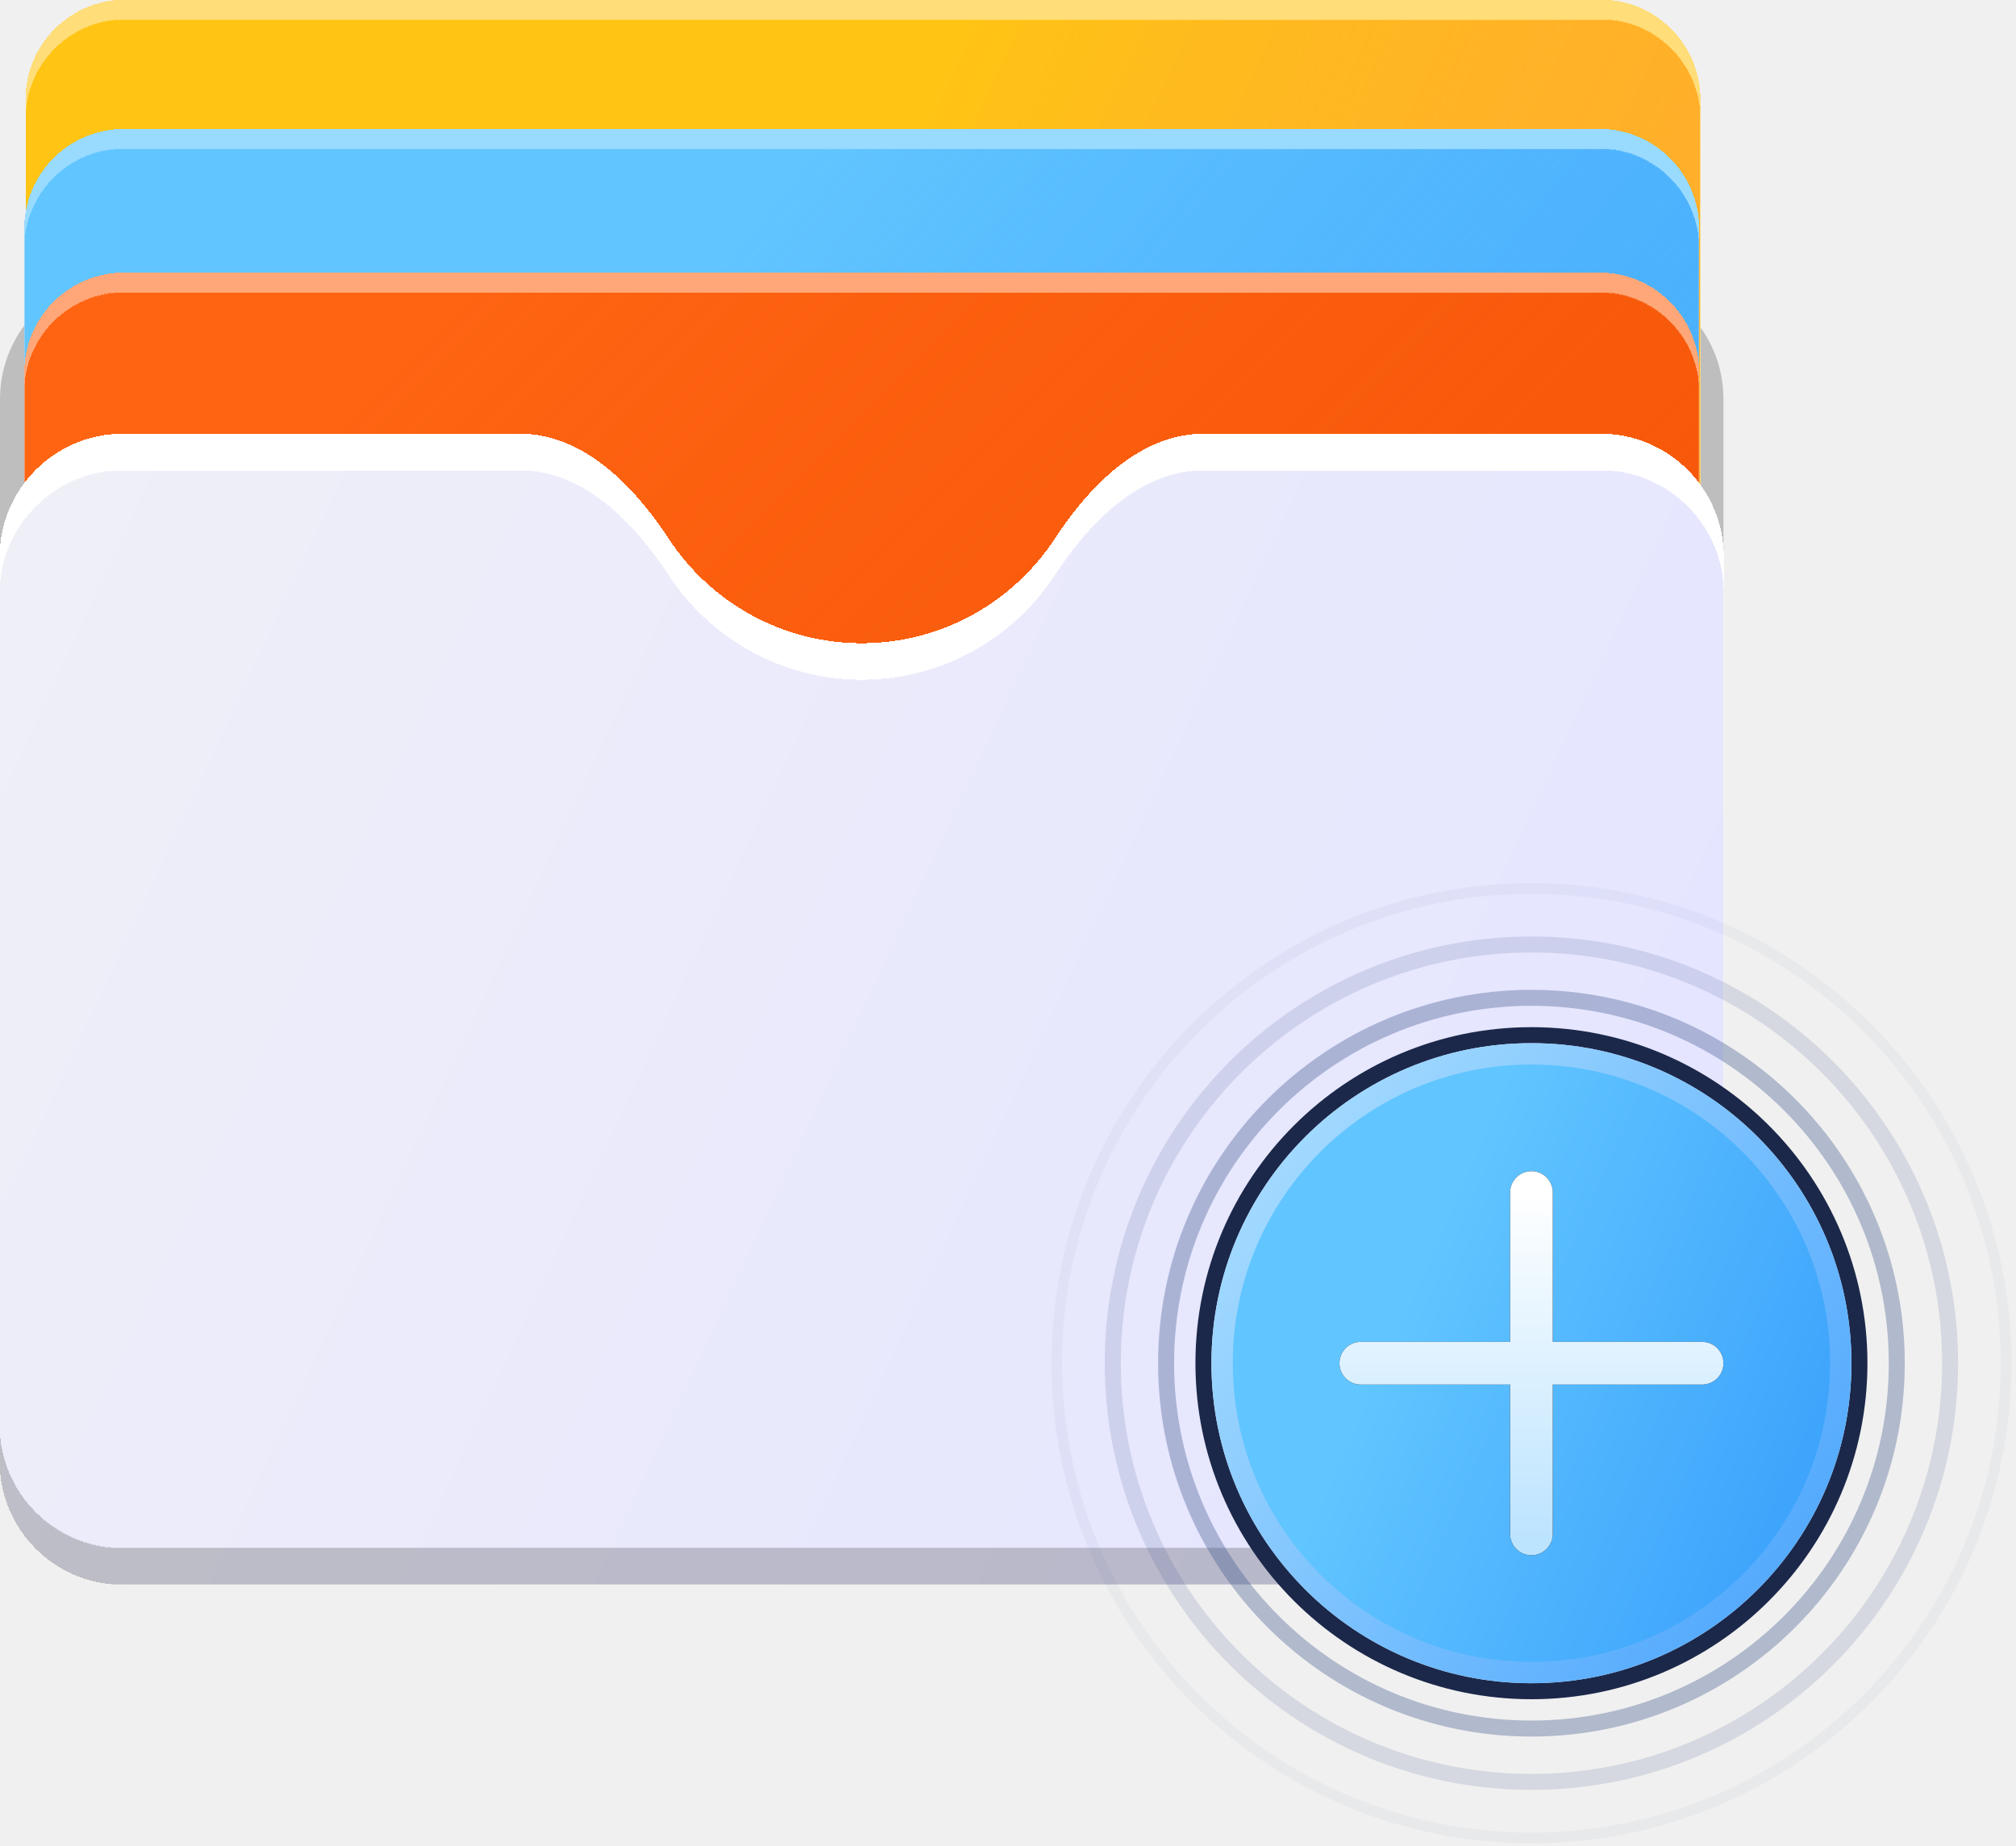
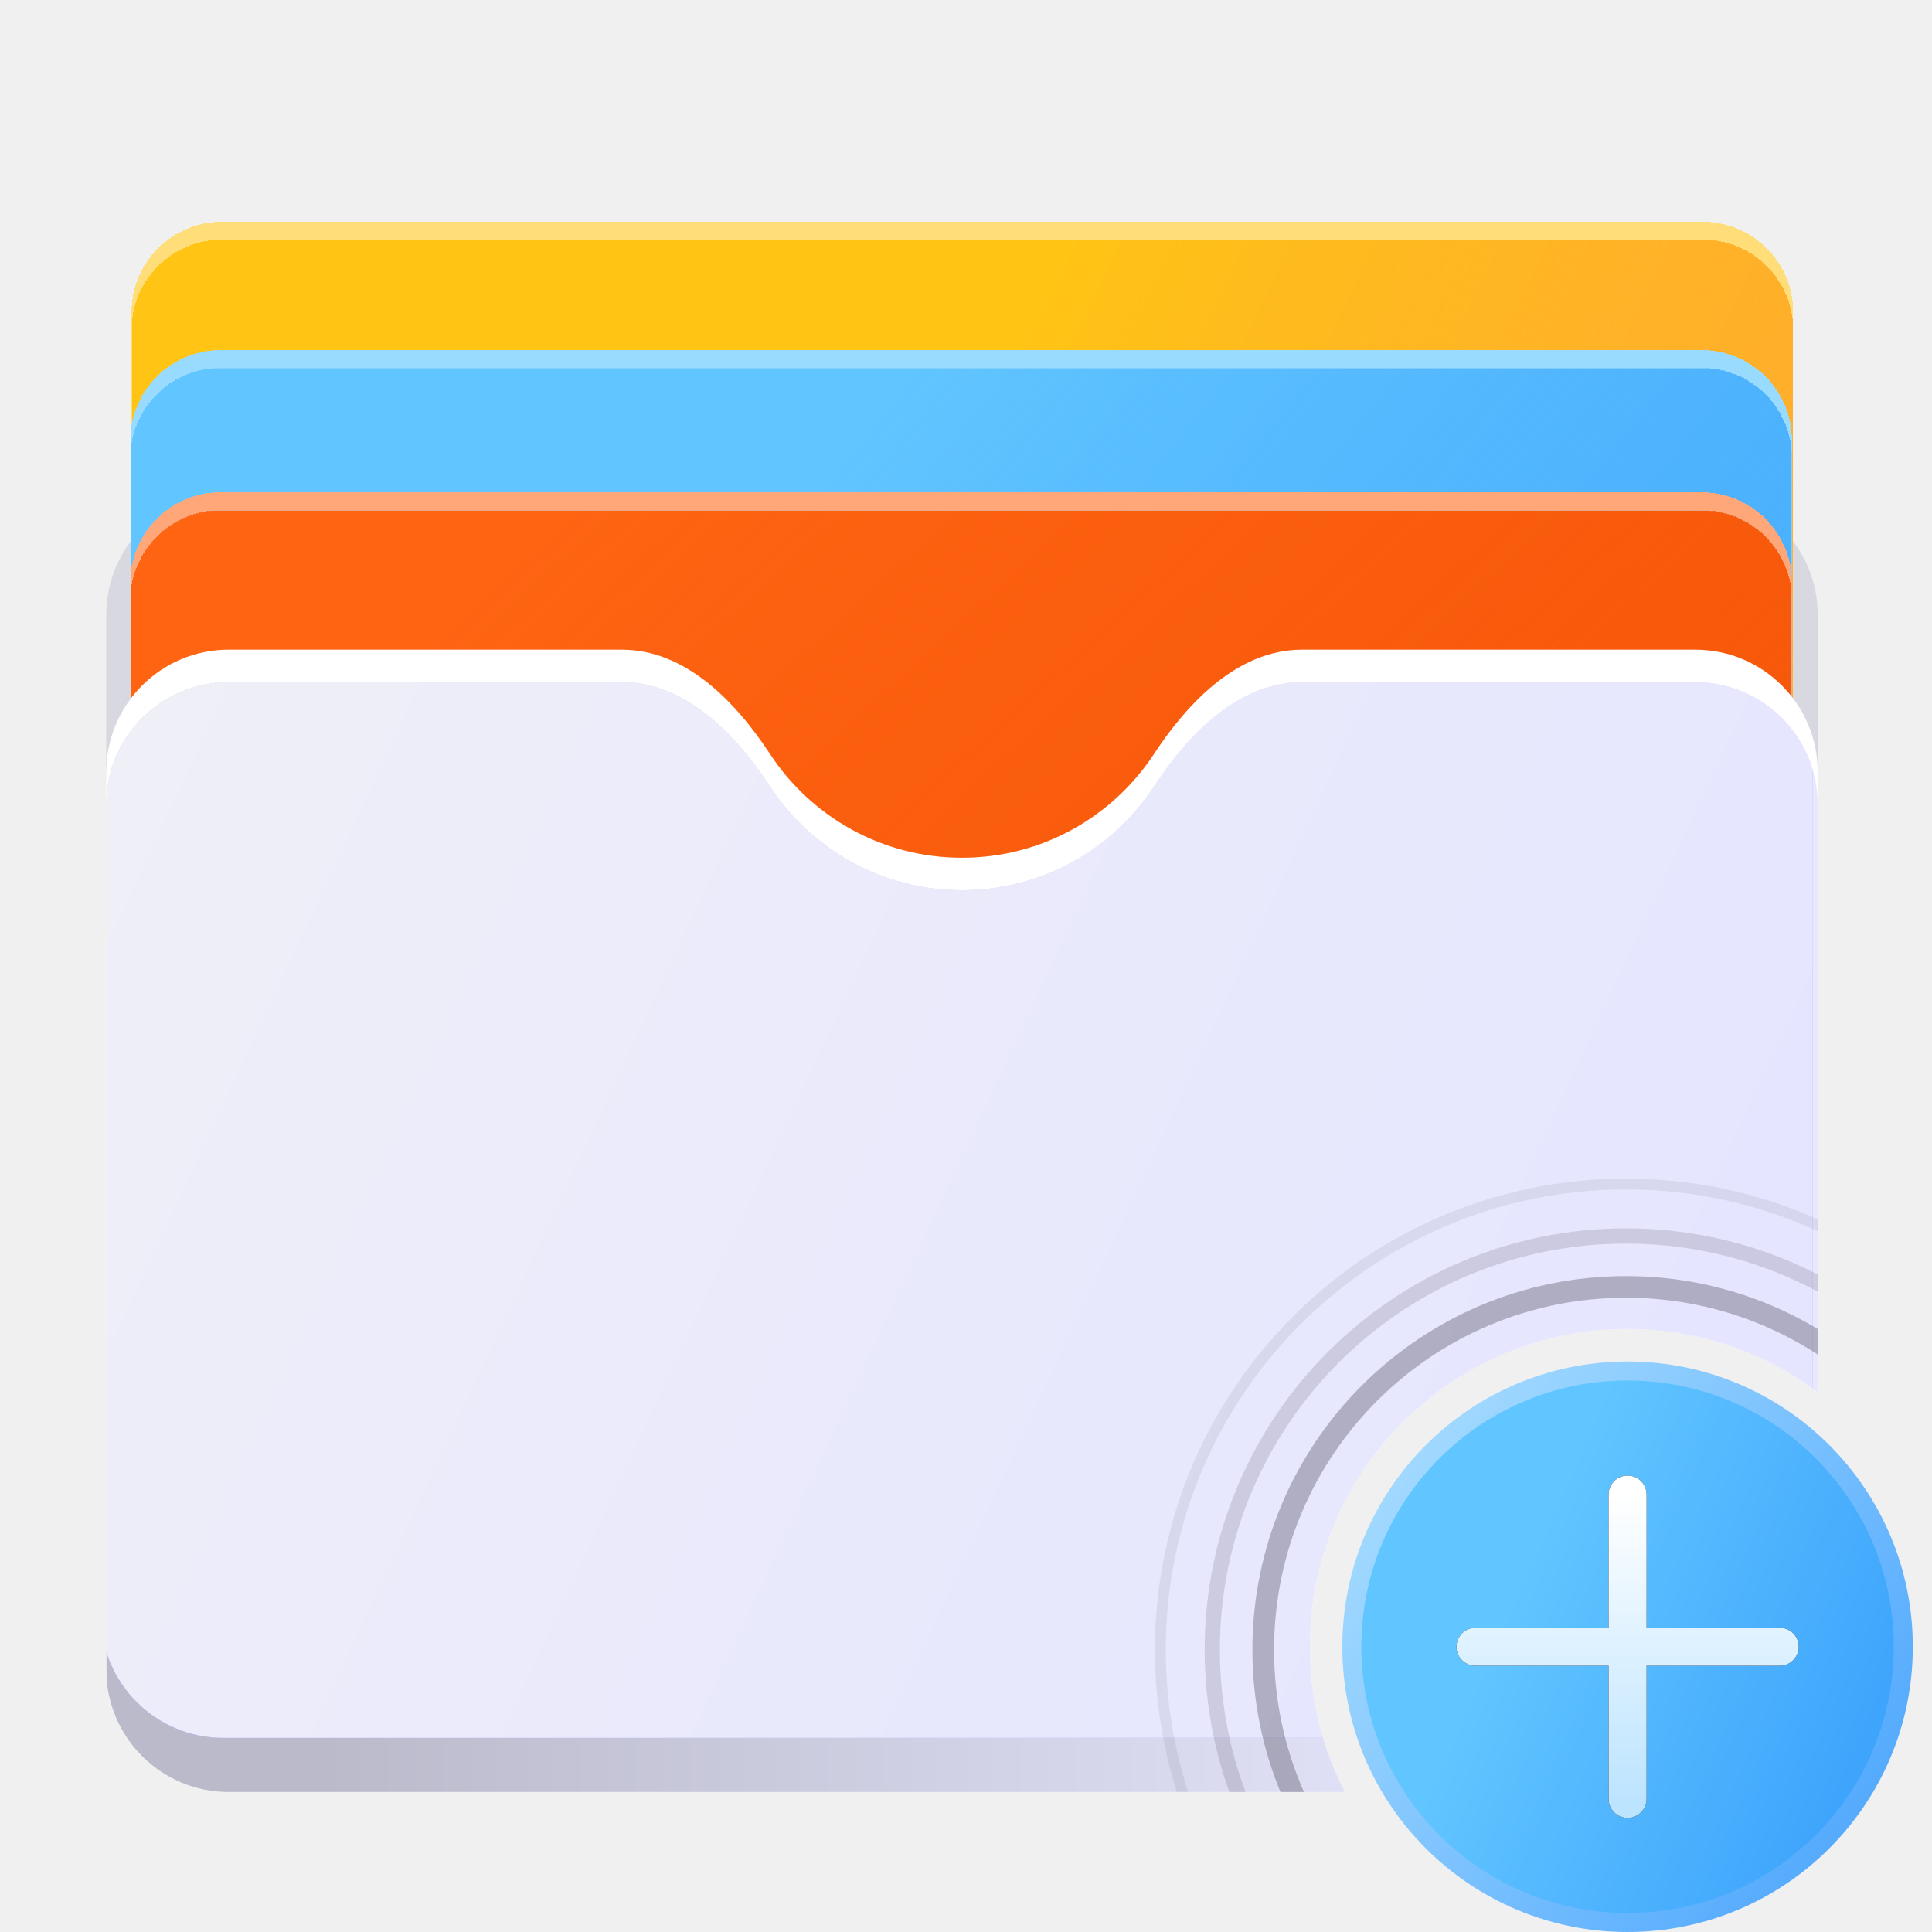
- <svg xmlns="http://www.w3.org/2000/svg" width="189" height="173" viewBox="0 0 189 173" fill="none">
-   <rect y="25.852" width="161.573" height="37.97" rx="11.552" fill="#EEEEEE" />
-   <rect y="25.852" width="161.573" height="37.97" rx="11.552" fill="black" fill-opacity="0.2" />
-   <g filter="url(#filter0_i_4659_22215)">
-     <rect x="2.425" width="156.956" height="85.868" rx="9.354" fill="#EFEFF8" />
-     <rect x="2.425" width="156.956" height="85.868" rx="9.354" fill="#FFC414" />
-     <rect x="2.425" width="156.956" height="85.868" rx="9.354" fill="url(#paint0_linear_4659_22215)" />
+ <svg xmlns="http://www.w3.org/2000/svg" width="200" height="200" viewBox="0 0 200 200" fill="none">
+   <rect x="11" y="50.978" width="177.171" height="41.635" rx="12.668" fill="#EFEFF8" />
+   <rect x="11" y="50.978" width="177.171" height="41.635" rx="12.668" fill="black" fill-opacity="0.1" />
+   <g filter="url(#filter0_i_5223_9249)">
+     <rect x="13.656" y="23.001" width="171.942" height="94.066" rx="9.354" fill="#EFEFF8" />
+     <rect x="13.656" y="23.001" width="171.942" height="94.066" rx="9.354" fill="#FFC414" />
+     <rect x="13.656" y="23.001" width="171.942" height="94.066" rx="9.354" fill="url(#paint0_linear_5223_9249)" />
  </g>
-   <g filter="url(#filter1_i_4659_22215)">
-     <rect x="2.309" y="12.119" width="156.956" height="85.868" rx="9.354" fill="#61C5FF" />
-     <rect x="2.309" y="12.119" width="156.956" height="85.868" rx="9.354" fill="url(#paint1_linear_4659_22215)" />
+   <g filter="url(#filter1_i_5223_9249)">
+     <rect x="13.529" y="36.277" width="171.942" height="94.066" rx="9.354" fill="#61C5FF" />
+     <rect x="13.529" y="36.277" width="171.942" height="94.066" rx="9.354" fill="url(#paint1_linear_5223_9249)" />
  </g>
-   <g filter="url(#filter2_i_4659_22215)">
-     <rect x="2.31" y="25.585" width="156.956" height="85.868" rx="9.354" fill="#FF630F" />
-     <rect x="2.31" y="25.585" width="156.956" height="85.868" rx="9.354" fill="url(#paint2_linear_4659_22215)" />
+   <g filter="url(#filter2_ii_5223_9249)">
+     <rect x="13.529" y="51" width="171.942" height="86" rx="9.354" fill="#FF630F" />
+     <rect x="13.529" y="51" width="171.942" height="86" rx="9.354" fill="url(#paint2_linear_5223_9249)" />
  </g>
-   <g filter="url(#filter3_ii_4659_22215)">
-     <path d="M150.019 40.692C156.4 40.692 161.573 45.866 161.573 52.247V136.981C161.573 143.363 156.4 148.536 150.019 148.536H11.556C5.174 148.536 0.001 143.363 0.001 136.981V52.247C0.001 45.866 5.174 40.692 11.556 40.692H48.684C54.652 40.692 59.388 45.548 62.661 50.538C66.532 56.438 73.204 60.335 80.788 60.335C88.372 60.335 95.044 56.438 98.915 50.538C102.189 45.548 106.924 40.692 112.893 40.692H150.019Z" fill="url(#paint3_linear_4659_22215)" />
+   <path d="M64.381 67.255C70.926 67.255 76.119 72.579 79.709 78.052C83.953 84.522 91.269 88.795 99.585 88.795C107.901 88.795 115.218 84.522 119.462 78.052C123.052 72.579 128.245 67.255 134.79 67.255H175.501C182.499 67.255 188.172 72.927 188.172 79.925V144.119C182.683 140.012 175.869 137.579 168.486 137.579C150.321 137.579 135.595 152.306 135.595 170.472C135.595 175.89 136.905 181.003 139.227 185.51H23.67C16.673 185.51 11 179.837 11 172.84V79.925C11 72.927 16.672 67.255 23.67 67.255H64.381Z" fill="white" />
+   <mask id="mask0_5223_9249" style="mask-type:alpha" maskUnits="userSpaceOnUse" x="11" y="67" width="178" height="119">
+     <path d="M64.381 67.256C70.926 67.256 76.119 72.58 79.709 78.053C83.953 84.522 91.269 88.796 99.585 88.796C107.901 88.796 115.218 84.523 119.462 78.053C123.052 72.58 128.245 67.256 134.79 67.256H175.501C182.499 67.256 188.172 72.928 188.172 79.926V144.12C182.683 140.013 175.869 137.58 168.486 137.58C150.321 137.58 135.595 152.307 135.595 170.473C135.595 175.891 136.905 181.004 139.227 185.511H23.67C16.673 185.511 11 179.838 11 172.841V79.926C11 72.928 16.672 67.256 23.67 67.256H64.381Z" fill="url(#paint3_linear_5223_9249)" />
+   </mask>
+   <g mask="url(#mask0_5223_9249)">
+     <path d="M175.501 70.622C182.498 70.622 188.172 76.295 188.172 83.292V176.207C188.172 183.205 182.499 188.877 175.501 188.877H23.67C16.672 188.877 11 183.204 11 176.207V83.292C11 76.295 16.673 70.622 23.67 70.622H64.381C70.926 70.622 76.119 75.946 79.709 81.419C83.952 87.889 91.269 92.162 99.585 92.162C107.901 92.162 115.218 87.889 119.462 81.419C123.052 75.946 128.245 70.622 134.79 70.622H175.501Z" fill="url(#paint4_linear_5223_9249)" />
+     <mask id="mask1_5223_9249" style="mask-type:alpha" maskUnits="userSpaceOnUse" x="11" y="70" width="178" height="119">
+       <path d="M175.501 70.622C182.498 70.622 188.172 76.295 188.172 83.292V176.207C188.172 183.205 182.499 188.877 175.501 188.877H23.67C16.672 188.877 11 183.204 11 176.207V83.292C11 76.295 16.673 70.622 23.67 70.622H64.381C70.926 70.622 76.119 75.946 79.709 81.419C83.952 87.889 91.269 92.162 99.585 92.162C107.901 92.162 115.218 87.889 119.462 81.419C123.052 75.946 128.245 70.622 134.79 70.622H175.501Z" fill="url(#paint5_linear_5223_9249)" />
+       <path d="M175.501 70.622C182.498 70.622 188.172 76.295 188.172 83.292V176.207C188.172 183.205 182.499 188.877 175.501 188.877H23.67C16.672 188.877 11 183.204 11 176.207V83.292C11 76.295 16.673 70.622 23.67 70.622H64.381C70.926 70.622 76.119 75.946 79.709 81.419C83.952 87.889 91.269 92.162 99.585 92.162C107.901 92.162 115.218 87.889 119.462 81.419C123.052 75.946 128.245 70.622 134.79 70.622H175.501Z" fill="url(#paint6_linear_5223_9249)" />
+     </mask>
+     <g mask="url(#mask1_5223_9249)">
+       <path d="M174.94 61.655C181.938 61.655 187.611 67.328 187.611 74.325V167.24C187.611 174.238 181.938 179.91 174.94 179.91H23.109C16.112 179.91 10.44 174.238 10.44 167.24V74.325C10.44 67.328 16.112 61.655 23.109 61.655H63.82C70.365 61.655 75.558 66.98 79.148 72.452C83.392 78.922 90.709 83.195 99.024 83.195C107.34 83.195 114.657 78.922 118.901 72.452C122.491 66.98 127.683 61.655 134.229 61.655H174.94Z" fill="url(#paint7_linear_5223_9249)" />
+       <path d="M174.94 61.655C181.938 61.655 187.611 67.328 187.611 74.325V167.24C187.611 174.238 181.938 179.91 174.94 179.91H23.109C16.112 179.91 10.44 174.238 10.44 167.24V74.325C10.44 67.328 16.112 61.655 23.109 61.655H63.82C70.365 61.655 75.558 66.98 79.148 72.452C83.392 78.922 90.709 83.195 99.024 83.195C107.34 83.195 114.657 78.922 118.901 72.452C122.491 66.98 127.683 61.655 134.229 61.655H174.94Z" fill="#7272FF" />
+       <path d="M174.94 61.655C181.938 61.655 187.611 67.328 187.611 74.325V167.24C187.611 174.238 181.938 179.91 174.94 179.91H23.109C16.112 179.91 10.44 174.238 10.44 167.24V74.325C10.44 67.328 16.112 61.655 23.109 61.655H63.82C70.365 61.655 75.558 66.98 79.148 72.452C83.392 78.922 90.709 83.195 99.024 83.195C107.34 83.195 114.657 78.922 118.901 72.452C122.491 66.98 127.683 61.655 134.229 61.655H174.94Z" fill="url(#paint8_linear_5223_9249)" />
+     </g>
+     <path d="M168.322 133.222C189.062 133.222 205.875 150.035 205.875 170.775C205.875 191.515 189.062 208.328 168.322 208.328C147.582 208.328 130.769 191.515 130.769 170.775C130.769 150.035 147.582 133.222 168.322 133.222Z" stroke="#312938" stroke-opacity="0.3" stroke-width="2.242" />
+     <path d="M168.321 127.949C191.973 127.949 211.146 147.123 211.146 170.774C211.146 194.426 191.973 213.6 168.321 213.6C144.67 213.6 125.496 194.426 125.496 170.774C125.496 147.123 144.67 127.949 168.321 127.949Z" stroke="#312938" stroke-opacity="0.15" stroke-width="1.576" />
+     <path d="M168.322 122.572C194.944 122.572 216.524 144.154 216.524 170.775C216.524 197.397 194.944 218.977 168.322 218.978C141.701 218.978 120.119 197.397 120.119 170.775C120.119 144.154 141.701 122.572 168.322 122.572Z" stroke="#312938" stroke-opacity="0.08" stroke-width="1.121" />
  </g>
-   <circle cx="143.572" cy="127.789" r="39.25" stroke="#3E5389" stroke-opacity="0.15" stroke-width="1.5" />
-   <circle cx="143.572" cy="127.789" r="44.5" stroke="#3E5389" stroke-opacity="0.05" />
-   <circle cx="143.572" cy="127.789" r="34.25" stroke="#3E5389" stroke-opacity="0.35" stroke-width="1.5" />
-   <path d="M143.572 97.039C160.555 97.039 174.322 110.806 174.322 127.789C174.322 144.772 160.555 158.539 143.572 158.539C126.59 158.539 112.822 144.772 112.822 127.789C112.822 110.806 126.59 97.039 143.572 97.039Z" stroke="#1B284A" stroke-width="1.5" />
-   <path d="M143.572 98.789C159.589 98.789 172.572 111.773 172.572 127.789C172.572 143.805 159.589 156.789 143.572 156.789C127.556 156.789 114.572 143.805 114.572 127.789C114.572 111.773 127.556 98.789 143.572 98.789Z" fill="#61C5FF" />
-   <path d="M143.572 98.789C159.589 98.789 172.572 111.773 172.572 127.789C172.572 143.805 159.589 156.789 143.572 156.789C127.556 156.789 114.572 143.805 114.572 127.789C114.572 111.773 127.556 98.789 143.572 98.789Z" fill="url(#paint4_linear_4659_22215)" />
-   <path d="M143.572 98.789C159.589 98.789 172.572 111.773 172.572 127.789C172.572 143.805 159.589 156.789 143.572 156.789C127.556 156.789 114.572 143.805 114.572 127.789C114.572 111.773 127.556 98.789 143.572 98.789Z" stroke="url(#paint5_linear_4659_22215)" stroke-width="2" />
-   <path d="M127.573 127.79H159.573M143.573 111.79V143.79" stroke="black" stroke-width="4" stroke-linecap="round" stroke-linejoin="round" />
-   <path d="M127.573 127.79H159.573M143.573 111.79V143.79" stroke="url(#paint6_linear_4659_22215)" stroke-width="4" stroke-linecap="round" stroke-linejoin="round" />
+   <path d="M168.485 141.926C184.25 141.926 197.03 154.705 197.03 170.47C197.03 186.234 184.25 199.015 168.485 199.015C152.721 199.015 139.941 186.234 139.941 170.47C139.942 154.705 152.721 141.926 168.485 141.926Z" fill="#61C5FF" />
+   <path d="M168.485 141.926C184.25 141.926 197.03 154.705 197.03 170.47C197.03 186.234 184.25 199.015 168.485 199.015C152.721 199.015 139.941 186.234 139.941 170.47C139.942 154.705 152.721 141.926 168.485 141.926Z" fill="url(#paint9_linear_5223_9249)" />
+   <path d="M168.485 141.926C184.25 141.926 197.03 154.705 197.03 170.47C197.03 186.234 184.25 199.015 168.485 199.015C152.721 199.015 139.941 186.234 139.941 170.47C139.942 154.705 152.721 141.926 168.485 141.926Z" stroke="url(#paint10_linear_5223_9249)" stroke-width="1.969" />
+   <path d="M166.518 186.221V172.441H152.738C151.651 172.441 150.77 171.56 150.77 170.473C150.77 169.386 151.651 168.504 152.738 168.504H166.518V154.724C166.518 153.637 167.399 152.756 168.486 152.756C169.574 152.756 170.455 153.637 170.455 154.724V168.504H184.235L184.437 168.514C185.429 168.615 186.203 169.454 186.203 170.473C186.203 171.492 185.429 172.33 184.437 172.431L184.235 172.441H170.455V186.221C170.455 187.309 169.574 188.19 168.486 188.19C167.399 188.19 166.518 187.309 166.518 186.221Z" fill="black" />
+   <path d="M166.518 186.221V172.441H152.738C151.651 172.441 150.77 171.56 150.77 170.473C150.77 169.386 151.651 168.504 152.738 168.504H166.518V154.724C166.518 153.637 167.399 152.756 168.486 152.756C169.574 152.756 170.455 153.637 170.455 154.724V168.504H184.235L184.437 168.514C185.429 168.615 186.203 169.454 186.203 170.473C186.203 171.492 185.429 172.33 184.437 172.431L184.235 172.441H170.455V186.221C170.455 187.309 169.574 188.19 168.486 188.19C167.399 188.19 166.518 187.309 166.518 186.221Z" fill="url(#paint11_linear_5223_9249)" />
  <defs>
-     <filter id="filter0_i_4659_22215" x="2.425" y="0" width="156.956" height="85.867" filterUnits="userSpaceOnUse" color-interpolation-filters="sRGB">
+     <filter id="filter0_i_5223_9249" x="13.656" y="23.001" width="171.942" height="94.066" filterUnits="userSpaceOnUse" color-interpolation-filters="sRGB">
      <feFlood flood-opacity="0" result="BackgroundImageFix" />
      <feBlend mode="normal" in="SourceGraphic" in2="BackgroundImageFix" result="shape" />
      <feColorMatrix in="SourceAlpha" type="matrix" values="0 0 0 0 0 0 0 0 0 0 0 0 0 0 0 0 0 0 127 0" result="hardAlpha" />
      <feOffset dy="1.847" />
      <feComposite in2="hardAlpha" operator="arithmetic" k2="-1" k3="1" />
      <feColorMatrix type="matrix" values="0 0 0 0 1 0 0 0 0 0.867 0 0 0 0 0.471 0 0 0 1 0" />
-       <feBlend mode="normal" in2="shape" result="effect1_innerShadow_4659_22215" />
+       <feBlend mode="normal" in2="shape" result="effect1_innerShadow_5223_9249" />
    </filter>
-     <filter id="filter1_i_4659_22215" x="2.309" y="12.119" width="156.956" height="85.867" filterUnits="userSpaceOnUse" color-interpolation-filters="sRGB">
+     <filter id="filter1_i_5223_9249" x="13.529" y="36.277" width="171.942" height="94.066" filterUnits="userSpaceOnUse" color-interpolation-filters="sRGB">
      <feFlood flood-opacity="0" result="BackgroundImageFix" />
      <feBlend mode="normal" in="SourceGraphic" in2="BackgroundImageFix" result="shape" />
      <feColorMatrix in="SourceAlpha" type="matrix" values="0 0 0 0 0 0 0 0 0 0 0 0 0 0 0 0 0 0 127 0" result="hardAlpha" />
      <feOffset dy="1.847" />
      <feComposite in2="hardAlpha" operator="arithmetic" k2="-1" k3="1" />
      <feColorMatrix type="matrix" values="0 0 0 0 0.6 0 0 0 0 0.853 0 0 0 0 1 0 0 0 1 0" />
-       <feBlend mode="normal" in2="shape" result="effect1_innerShadow_4659_22215" />
+       <feBlend mode="normal" in2="shape" result="effect1_innerShadow_5223_9249" />
    </filter>
-     <filter id="filter2_i_4659_22215" x="2.31" y="25.585" width="156.956" height="85.867" filterUnits="userSpaceOnUse" color-interpolation-filters="sRGB">
+     <filter id="filter2_ii_5223_9249" x="13.529" y="51" width="171.942" height="86" filterUnits="userSpaceOnUse" color-interpolation-filters="sRGB">
      <feFlood flood-opacity="0" result="BackgroundImageFix" />
      <feBlend mode="normal" in="SourceGraphic" in2="BackgroundImageFix" result="shape" />
      <feColorMatrix in="SourceAlpha" type="matrix" values="0 0 0 0 0 0 0 0 0 0 0 0 0 0 0 0 0 0 127 0" result="hardAlpha" />
      <feOffset dy="1.847" />
      <feComposite in2="hardAlpha" operator="arithmetic" k2="-1" k3="1" />
+       <feColorMatrix type="matrix" values="0 0 0 0 0.6 0 0 0 0 0.853 0 0 0 0 1 0 0 0 1 0" />
+       <feBlend mode="normal" in2="shape" result="effect1_innerShadow_5223_9249" />
+       <feColorMatrix in="SourceAlpha" type="matrix" values="0 0 0 0 0 0 0 0 0 0 0 0 0 0 0 0 0 0 127 0" result="hardAlpha" />
+       <feOffset dy="1.847" />
+       <feComposite in2="hardAlpha" operator="arithmetic" k2="-1" k3="1" />
      <feColorMatrix type="matrix" values="0 0 0 0 1 0 0 0 0 0.656 0 0 0 0 0.471 0 0 0 1 0" />
-       <feBlend mode="normal" in2="shape" result="effect1_innerShadow_4659_22215" />
+       <feBlend mode="normal" in2="effect1_innerShadow_5223_9249" result="effect2_innerShadow_5223_9249" />
    </filter>
-     <filter id="filter3_ii_4659_22215" x="0.001" y="40.692" width="161.572" height="107.844" filterUnits="userSpaceOnUse" color-interpolation-filters="sRGB">
-       <feFlood flood-opacity="0" result="BackgroundImageFix" />
-       <feBlend mode="normal" in="SourceGraphic" in2="BackgroundImageFix" result="shape" />
-       <feColorMatrix in="SourceAlpha" type="matrix" values="0 0 0 0 0 0 0 0 0 0 0 0 0 0 0 0 0 0 127 0" result="hardAlpha" />
-       <feOffset dy="-3.429" />
-       <feComposite in2="hardAlpha" operator="arithmetic" k2="-1" k3="1" />
-       <feColorMatrix type="matrix" values="0 0 0 0 0 0 0 0 0 0 0 0 0 0 0 0 0 0 0.2 0" />
-       <feBlend mode="normal" in2="shape" result="effect1_innerShadow_4659_22215" />
-       <feColorMatrix in="SourceAlpha" type="matrix" values="0 0 0 0 0 0 0 0 0 0 0 0 0 0 0 0 0 0 127 0" result="hardAlpha" />
-       <feOffset dy="3.429" />
-       <feComposite in2="hardAlpha" operator="arithmetic" k2="-1" k3="1" />
-       <feColorMatrix type="matrix" values="0 0 0 0 1 0 0 0 0 1 0 0 0 0 1 0 0 0 1 0" />
-       <feBlend mode="normal" in2="effect1_innerShadow_4659_22215" result="effect2_innerShadow_4659_22215" />
-     </filter>
-     <linearGradient id="paint0_linear_4659_22215" x1="23.429" y1="4.039" x2="173.692" y2="75.535" gradientUnits="userSpaceOnUse">
+     <linearGradient id="paint0_linear_5223_9249" x1="36.666" y1="27.426" x2="201.276" y2="105.748" gradientUnits="userSpaceOnUse">
      <stop offset="0.354" stop-color="#FFC414" />
      <stop offset="1" stop-color="#FF9447" stop-opacity="0.5" />
    </linearGradient>
-     <linearGradient id="paint1_linear_4659_22215" x1="46.856" y1="17.37" x2="173.287" y2="119.161" gradientUnits="userSpaceOnUse">
+     <linearGradient id="paint1_linear_5223_9249" x1="62.33" y1="42.03" x2="200.832" y2="153.539" gradientUnits="userSpaceOnUse">
      <stop offset="0.128" stop-color="#61C5FF" />
      <stop offset="1" stop-color="#2A92FA" stop-opacity="0.5" />
    </linearGradient>
-     <linearGradient id="paint2_linear_4659_22215" x1="43.626" y1="27.066" x2="181.77" y2="165.21" gradientUnits="userSpaceOnUse">
+     <linearGradient id="paint2_linear_5223_9249" x1="58.79" y1="52.483" x2="196.594" y2="203.211" gradientUnits="userSpaceOnUse">
      <stop stop-color="#FE6412" />
      <stop offset="1" stop-color="#EB4600" stop-opacity="0.5" />
    </linearGradient>
-     <linearGradient id="paint3_linear_4659_22215" x1="-9.693" y1="76.344" x2="138.146" y2="145.416" gradientUnits="userSpaceOnUse">
+     <linearGradient id="paint3_linear_5223_9249" x1="0.37" y1="106.35" x2="162.482" y2="182.091" gradientUnits="userSpaceOnUse">
      <stop stop-color="#EFEFF8" />
      <stop offset="1" stop-color="#E5E5FF" />
    </linearGradient>
-     <linearGradient id="paint4_linear_4659_22215" x1="130.602" y1="101.458" x2="197.318" y2="130.844" gradientUnits="userSpaceOnUse">
+     <linearGradient id="paint4_linear_5223_9249" x1="161.213" y1="130.035" x2="11" y2="129.749" gradientUnits="userSpaceOnUse">
+       <stop stop-color="#E7E7FE" />
+       <stop offset="0.852" stop-color="#BABACB" />
+     </linearGradient>
+     <linearGradient id="paint5_linear_5223_9249" x1="0.37" y1="109.716" x2="162.482" y2="185.457" gradientUnits="userSpaceOnUse">
+       <stop stop-color="#EFEFF8" />
+       <stop offset="1" stop-color="#E5E5FF" />
+     </linearGradient>
+     <linearGradient id="paint6_linear_5223_9249" x1="0.37" y1="109.716" x2="162.482" y2="185.457" gradientUnits="userSpaceOnUse">
+       <stop stop-color="#EFEFF8" />
+       <stop offset="1" stop-color="#E5E5FF" />
+     </linearGradient>
+     <linearGradient id="paint7_linear_5223_9249" x1="-0.191" y1="100.749" x2="161.921" y2="176.49" gradientUnits="userSpaceOnUse">
+       <stop stop-color="#EFEFF8" />
+       <stop offset="1" stop-color="#E5E5FF" />
+     </linearGradient>
+     <linearGradient id="paint8_linear_5223_9249" x1="-0.191" y1="100.749" x2="161.921" y2="176.49" gradientUnits="userSpaceOnUse">
+       <stop stop-color="#EFEFF8" />
+       <stop offset="1" stop-color="#E5E5FF" />
+     </linearGradient>
+     <linearGradient id="paint9_linear_5223_9249" x1="155.719" y1="144.553" x2="221.386" y2="173.477" gradientUnits="userSpaceOnUse">
      <stop offset="0.128" stop-color="#61C5FF" />
      <stop offset="1" stop-color="#2A92FA" />
    </linearGradient>
-     <linearGradient id="paint5_linear_4659_22215" x1="183.572" y1="147.289" x2="113.572" y2="94.789" gradientUnits="userSpaceOnUse">
+     <linearGradient id="paint10_linear_5223_9249" x1="207.857" y1="189.664" x2="138.957" y2="137.989" gradientUnits="userSpaceOnUse">
      <stop stop-color="#44A0FD" />
      <stop offset="1" stop-color="#B2E3FF" />
    </linearGradient>
-     <linearGradient id="paint6_linear_4659_22215" x1="143.573" y1="111.79" x2="143.573" y2="143.79" gradientUnits="userSpaceOnUse">
+     <linearGradient id="paint11_linear_5223_9249" x1="168.486" y1="154.724" x2="168.486" y2="186.221" gradientUnits="userSpaceOnUse">
      <stop stop-color="white" />
      <stop offset="1" stop-color="#BDE4FF" />
    </linearGradient>
  </defs>
</svg>
